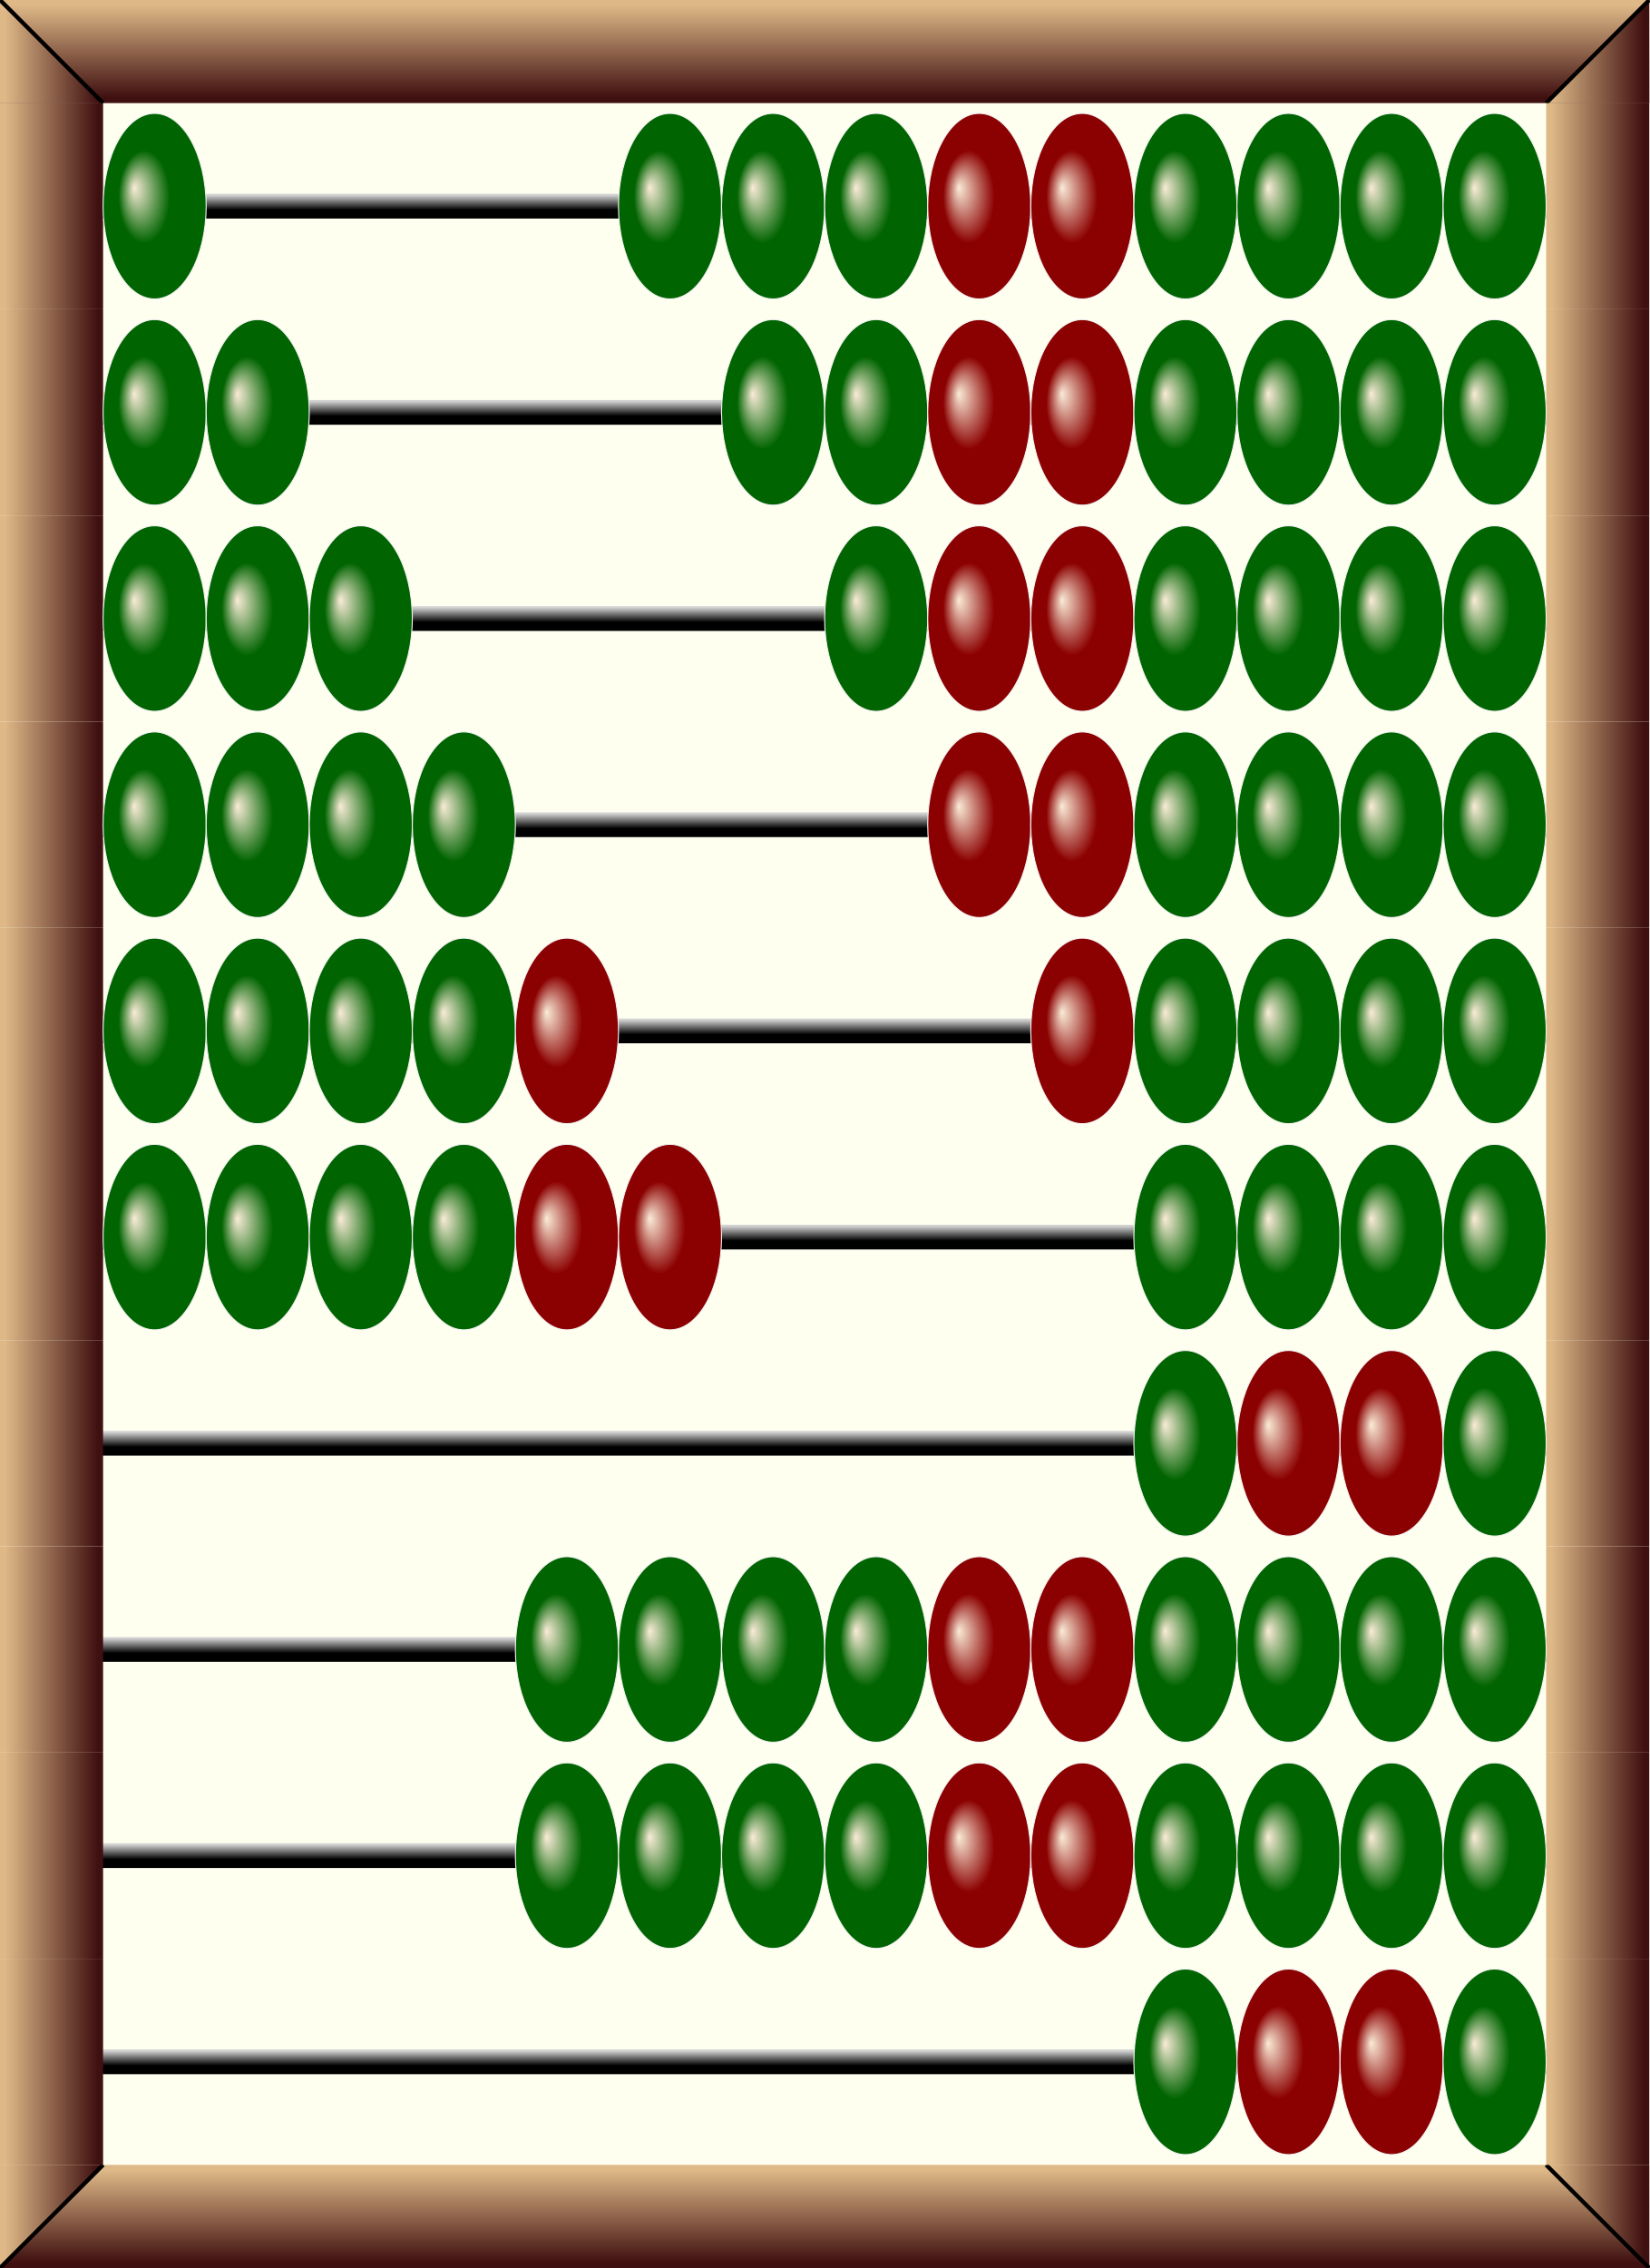
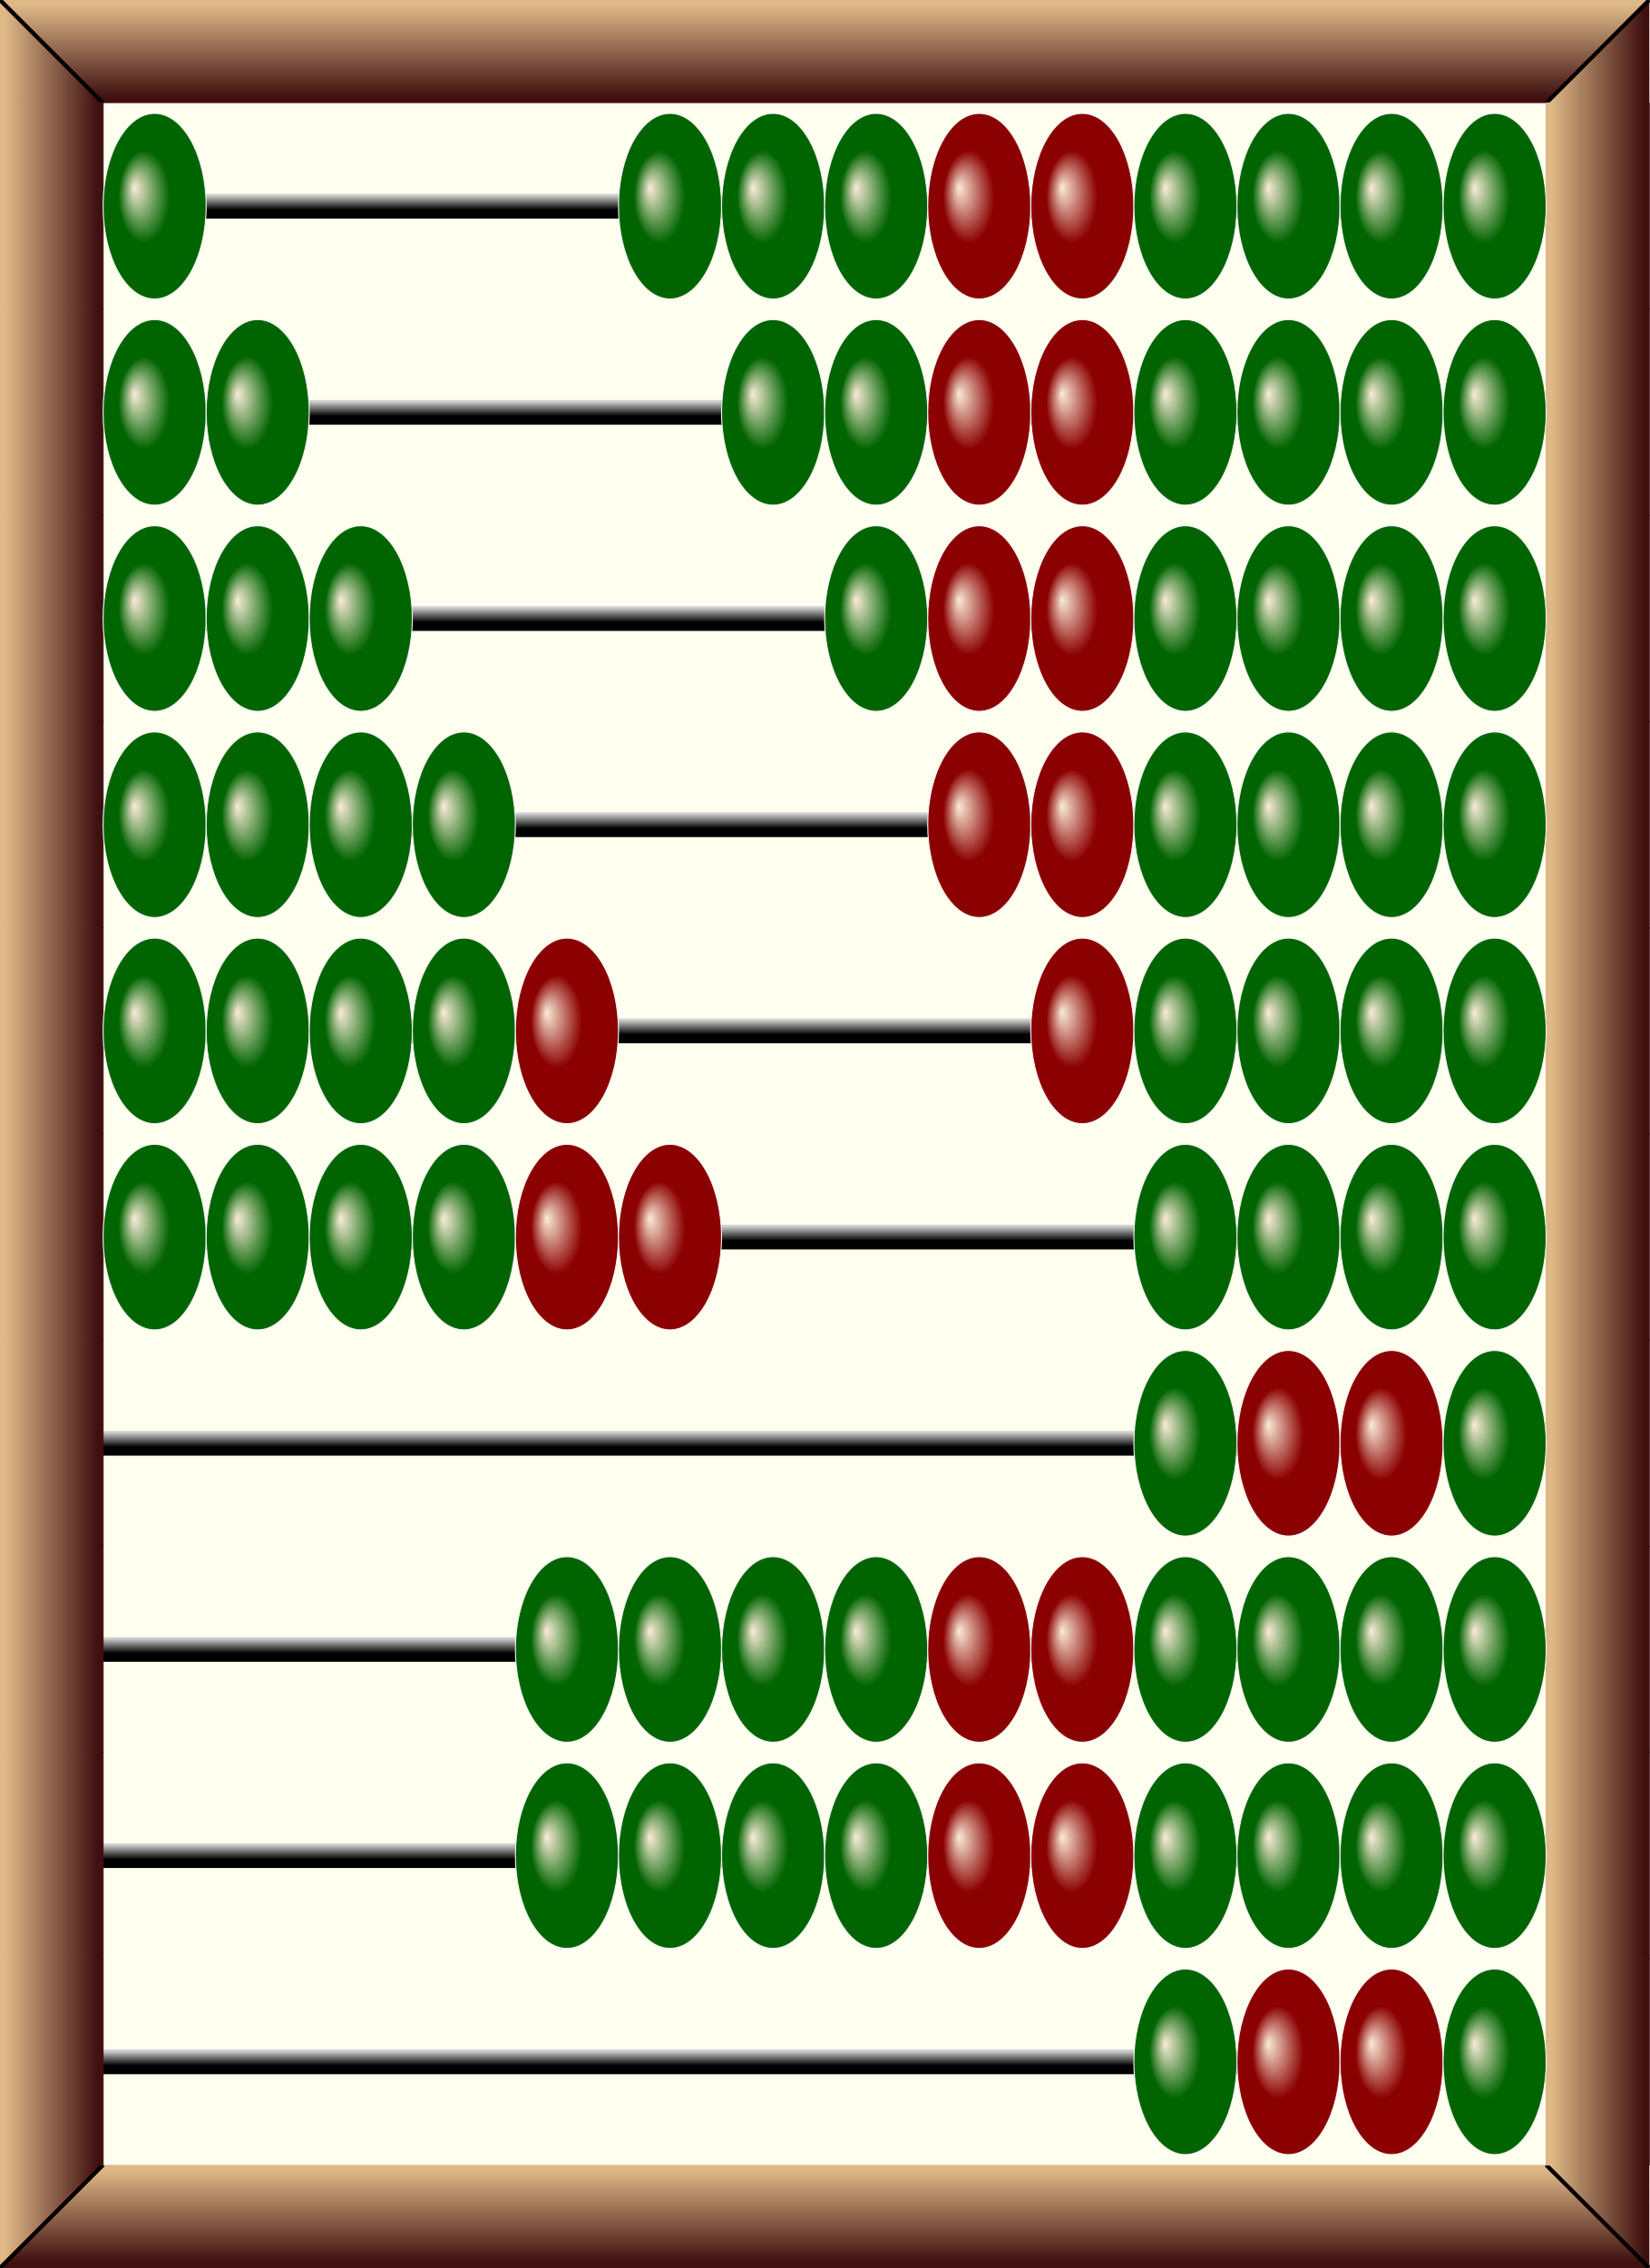
<svg xmlns="http://www.w3.org/2000/svg" x="0px" y="0px" width="264.0px" height="363.0px" viewBox="0 0 1600 2200">
  <style>
.names {;
font: bold 80px mono;
fill: Gold;
}
</style>
  <defs>
    <radialGradient id="grad1" cx="50%" cy="50%" r="50%" fx="30%" fy="40%">
      <stop offset="0%" stop-color="antiquewhite" />
      <stop offset="50%" stop-color="DarkGreen" />
    </radialGradient>
    <radialGradient id="grad2" cx="50%" cy="50%" r="50%" fx="30%" fy="40%">
      <stop offset="0%" stop-color="antiquewhite" />
      <stop offset="50%" stop-color="DarkRed" />
    </radialGradient>
    <radialGradient id="grad3" cx="50%" cy="50%" r="50%" fx="30%" fy="40%">
      <stop offset="0%" stop-color="antiquewhite" />
      <stop offset="50%" stop-color="DarkBlue" />
    </radialGradient>
    <radialGradient id="grad4" cx="50%" cy="50%" r="50%" fx="30%" fy="40%">
      <stop offset="0%" stop-color="antiquewhite" />
      <stop offset="50%" stop-color="Black" />
    </radialGradient>
    <linearGradient id="rod" gradientTransform="rotate(90)">
      <stop offset="5%" stop-color="LightGrey" />
      <stop offset="65%" stop-color="Black" />
    </linearGradient>
    <linearGradient id="framegrad">
      <stop offset="5%" stop-color="BurlyWood" />
      <stop offset="95%" stop-color="#3f1010" />
    </linearGradient>
    <linearGradient id="framegrad2" gradientTransform="rotate(90)">
      <stop offset="5%" stop-color="BurlyWood" />
      <stop offset="95%" stop-color="#3f1010" />
    </linearGradient>
    <g id="bead">
      <ellipse cy="100" cx="50" ry="90" rx="50" fill="url(#grad1)" stroke="#F2F2F2" />
    </g>
    <g id="bead2">
      <ellipse cy="100" cx="50" ry="90" rx="50" fill="url(#grad2)" stroke="#F2F2F2" />
    </g>
    <g id="bead3">
      <ellipse cy="100" cx="50" ry="90" rx="50" fill="url(#grad3)" stroke="#F2F2F2" />
    </g>
    <g id="bead4">
      <ellipse cy="100" cx="50" ry="90" rx="50" fill="url(#grad4)" stroke="#F2F2F2" />
    </g>
    <g id="frame">
-       <rect y="0" fill="url(#framegrad)" width="100" height="200" />
+       <rect y="0" fill="url(#framegrad)" width="100" height="200" stroke="url(#framegrad)" />
    </g>
  </defs>
  <rect width="1600" height="2200" x="0" y="0" fill="Ivory" />
  <rect y="0" x="0" fill="url(#framegrad2)" width="1600" height="100" />
  <polygon fill="url(#framegrad)" points="0,0 0,100 100,100" />
-   <polygon fill="url(#framegrad)" points="1500,100 1600,0 1600,100" />
+   <polygon fill="url(#framegrad)" points="1500,100 1600,0     1600,100" />
  <line x1="0" y1="0" x2="100" y2="100" stroke="black" stroke-width="4" />
  <line x1="1600" y1="0" x2="1500" y2="100" stroke="black" stroke-width="4" />
  <rect y="2100" x="0" fill="url(#framegrad2)" width="1600" height="100" />
-   <polygon fill="url(#framegrad)" points="0,2200 100,2100 0,2100" />
-   <polygon fill="url(#framegrad)" points="1500,2100 1600,2100 1600,2200" />
+   <polygon fill="url(#framegrad)" points="0,2200     100,2100 0,2100" />
+   <polygon fill="url(#framegrad)" points="1500,2100     1600,2100 1600,2200" />
  <line x1="0" y1="2200" x2="100" y2="2100" stroke="black" stroke-width="4" />
  <line x1="1600" y1="2200" x2="1500" y2="2100" stroke="black" stroke-width="4" />
  <rect y="188" x="0" fill="url(#rod)" width="1500" height="24" />
  <use href="#frame" x="0" y="100" />
  <use href="#frame" x="1500" y="100" />
  <use href="#bead" x="100" y="100" />
  <use href="#bead" x="600" y="100" />
  <use href="#bead" x="700" y="100" />
  <use href="#bead" x="800" y="100" />
  <use href="#bead2" x="900" y="100" />
  <use href="#bead2" x="1000" y="100" />
  <use href="#bead" x="1100" y="100" />
  <use href="#bead" x="1200" y="100" />
  <use href="#bead" x="1300" y="100" />
  <use href="#bead" x="1400" y="100" />
  <rect y="388" x="0" fill="url(#rod)" width="1500" height="24" />
  <use href="#frame" x="0" y="300" />
  <use href="#frame" x="1500" y="300" />
  <use href="#bead" x="100" y="300" />
  <use href="#bead" x="200" y="300" />
  <use href="#bead" x="700" y="300" />
  <use href="#bead" x="800" y="300" />
  <use href="#bead2" x="900" y="300" />
  <use href="#bead2" x="1000" y="300" />
  <use href="#bead" x="1100" y="300" />
  <use href="#bead" x="1200" y="300" />
  <use href="#bead" x="1300" y="300" />
  <use href="#bead" x="1400" y="300" />
  <rect y="588" x="0" fill="url(#rod)" width="1500" height="24" />
  <use href="#frame" x="0" y="500" />
  <use href="#frame" x="1500" y="500" />
  <use href="#bead" x="100" y="500" />
  <use href="#bead" x="200" y="500" />
  <use href="#bead" x="300" y="500" />
  <use href="#bead" x="800" y="500" />
  <use href="#bead2" x="900" y="500" />
  <use href="#bead2" x="1000" y="500" />
  <use href="#bead" x="1100" y="500" />
  <use href="#bead" x="1200" y="500" />
  <use href="#bead" x="1300" y="500" />
  <use href="#bead" x="1400" y="500" />
  <rect y="788" x="0" fill="url(#rod)" width="1500" height="24" />
  <use href="#frame" x="0" y="700" />
  <use href="#frame" x="1500" y="700" />
  <use href="#bead" x="100" y="700" />
  <use href="#bead" x="200" y="700" />
  <use href="#bead" x="300" y="700" />
  <use href="#bead" x="400" y="700" />
  <use href="#bead2" x="900" y="700" />
  <use href="#bead2" x="1000" y="700" />
  <use href="#bead" x="1100" y="700" />
  <use href="#bead" x="1200" y="700" />
  <use href="#bead" x="1300" y="700" />
  <use href="#bead" x="1400" y="700" />
  <rect y="988" x="0" fill="url(#rod)" width="1500" height="24" />
  <use href="#frame" x="0" y="900" />
  <use href="#frame" x="1500" y="900" />
  <use href="#bead" x="100" y="900" />
  <use href="#bead" x="200" y="900" />
  <use href="#bead" x="300" y="900" />
  <use href="#bead" x="400" y="900" />
  <use href="#bead2" x="500" y="900" />
  <use href="#bead2" x="1000" y="900" />
  <use href="#bead" x="1100" y="900" />
  <use href="#bead" x="1200" y="900" />
  <use href="#bead" x="1300" y="900" />
  <use href="#bead" x="1400" y="900" />
  <rect y="1188" x="0" fill="url(#rod)" width="1500" height="24" />
  <use href="#frame" x="0" y="1100" />
  <use href="#frame" x="1500" y="1100" />
  <use href="#bead" x="100" y="1100" />
  <use href="#bead" x="200" y="1100" />
  <use href="#bead" x="300" y="1100" />
  <use href="#bead" x="400" y="1100" />
  <use href="#bead2" x="500" y="1100" />
  <use href="#bead2" x="600" y="1100" />
  <use href="#bead" x="1100" y="1100" />
  <use href="#bead" x="1200" y="1100" />
  <use href="#bead" x="1300" y="1100" />
  <use href="#bead" x="1400" y="1100" />
  <rect y="1388" x="0" fill="url(#rod)" width="1500" height="24" />
  <use href="#frame" x="0" y="1300" />
  <use href="#frame" x="1500" y="1300" />
  <use href="#bead" x="1100" y="1300" />
  <use href="#bead2" x="1200" y="1300" />
  <use href="#bead2" x="1300" y="1300" />
  <use href="#bead" x="1400" y="1300" />
  <rect y="1588" x="0" fill="url(#rod)" width="1500" height="24" />
  <use href="#frame" x="0" y="1500" />
  <use href="#frame" x="1500" y="1500" />
  <use href="#bead" x="500" y="1500" />
  <use href="#bead" x="600" y="1500" />
  <use href="#bead" x="700" y="1500" />
  <use href="#bead" x="800" y="1500" />
  <use href="#bead2" x="900" y="1500" />
  <use href="#bead2" x="1000" y="1500" />
  <use href="#bead" x="1100" y="1500" />
  <use href="#bead" x="1200" y="1500" />
  <use href="#bead" x="1300" y="1500" />
  <use href="#bead" x="1400" y="1500" />
  <rect y="1788" x="0" fill="url(#rod)" width="1500" height="24" />
  <use href="#frame" x="0" y="1700" />
  <use href="#frame" x="1500" y="1700" />
  <use href="#bead" x="500" y="1700" />
  <use href="#bead" x="600" y="1700" />
  <use href="#bead" x="700" y="1700" />
  <use href="#bead" x="800" y="1700" />
  <use href="#bead2" x="900" y="1700" />
  <use href="#bead2" x="1000" y="1700" />
  <use href="#bead" x="1100" y="1700" />
  <use href="#bead" x="1200" y="1700" />
  <use href="#bead" x="1300" y="1700" />
  <use href="#bead" x="1400" y="1700" />
  <rect y="1988" x="0" fill="url(#rod)" width="1500" height="24" />
  <use href="#frame" x="0" y="1900" />
  <use href="#frame" x="1500" y="1900" />
  <use href="#bead" x="1100" y="1900" />
  <use href="#bead2" x="1200" y="1900" />
  <use href="#bead2" x="1300" y="1900" />
  <use href="#bead" x="1400" y="1900" />
</svg>
